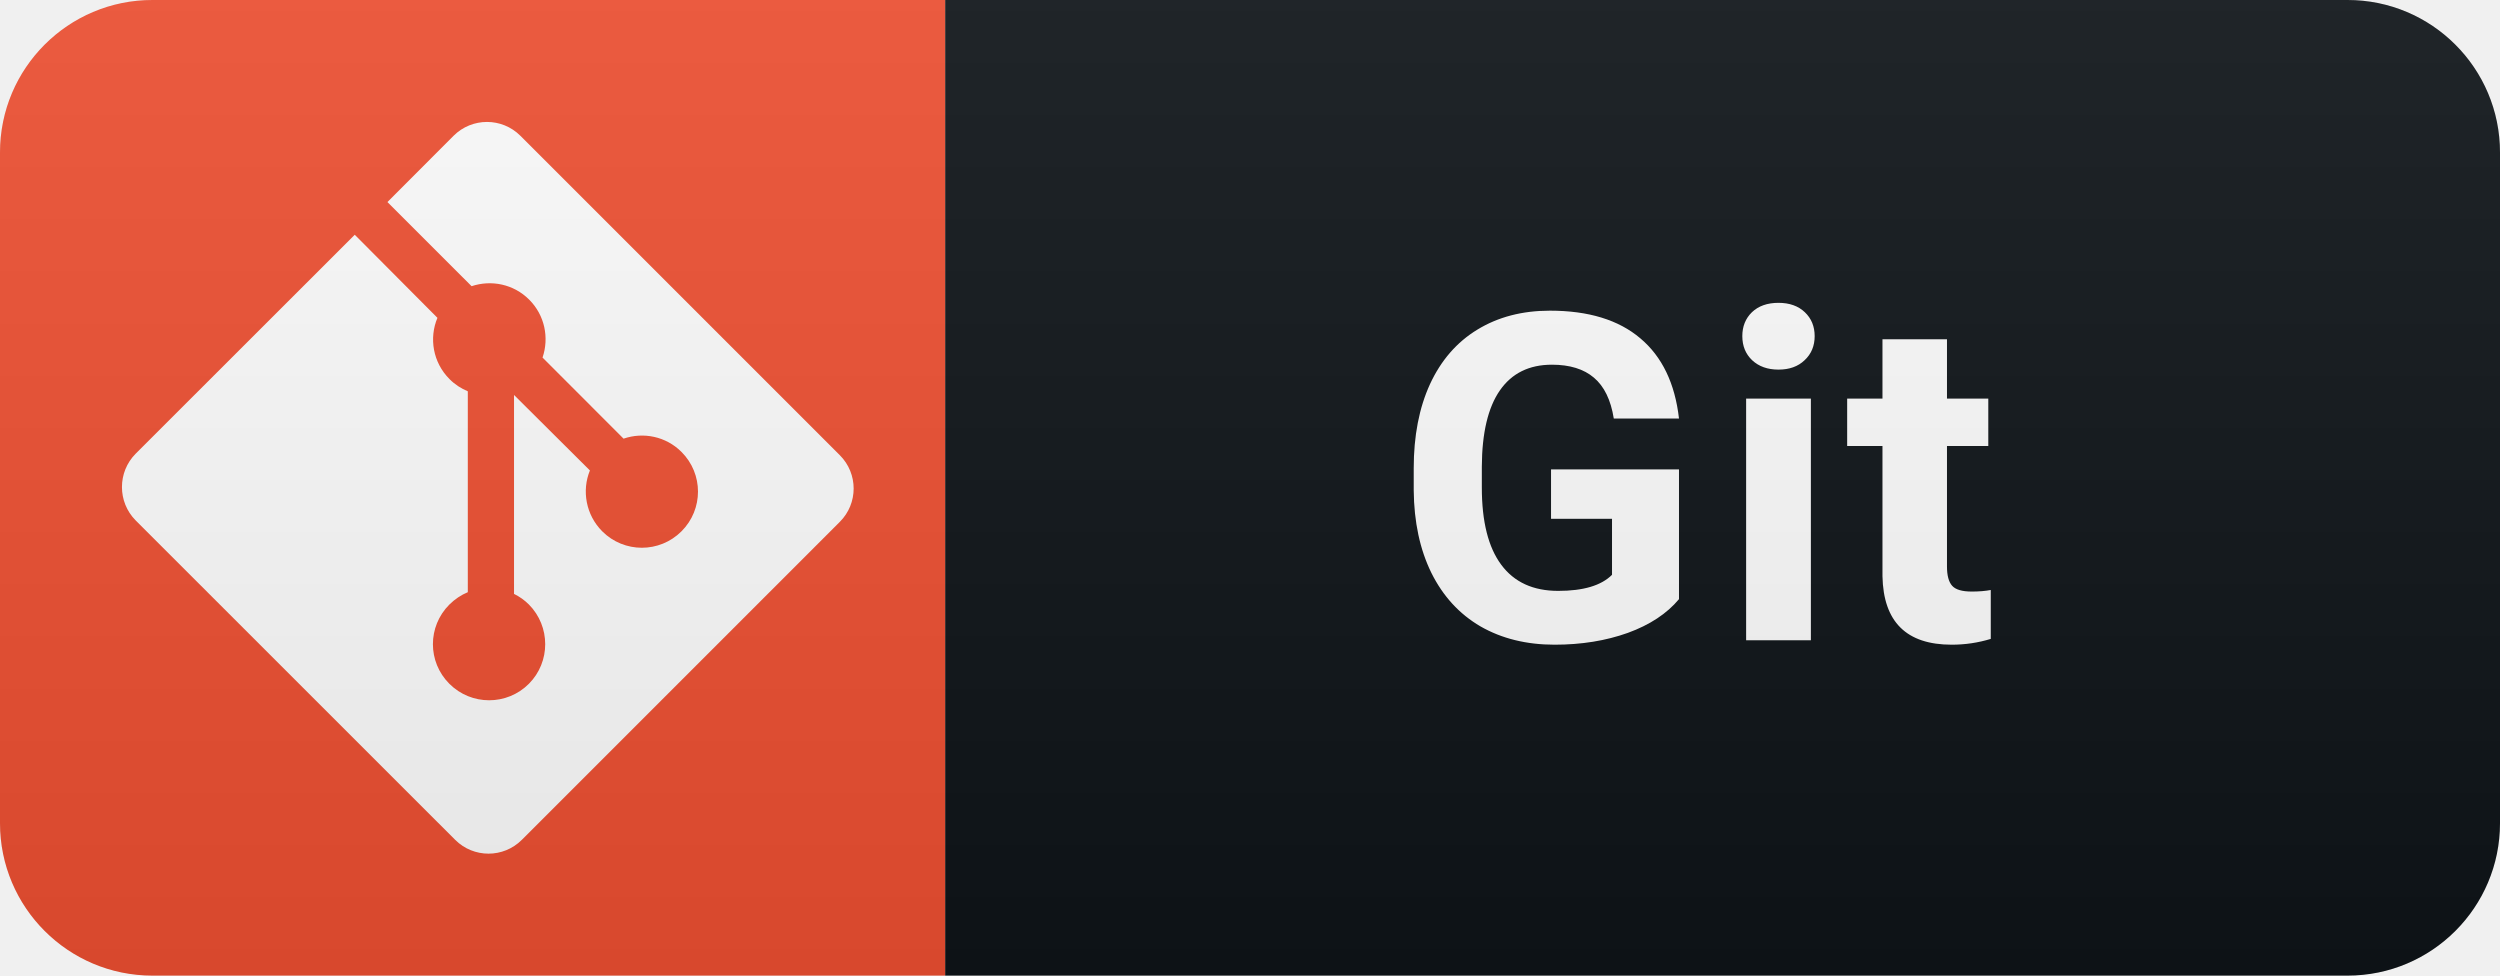
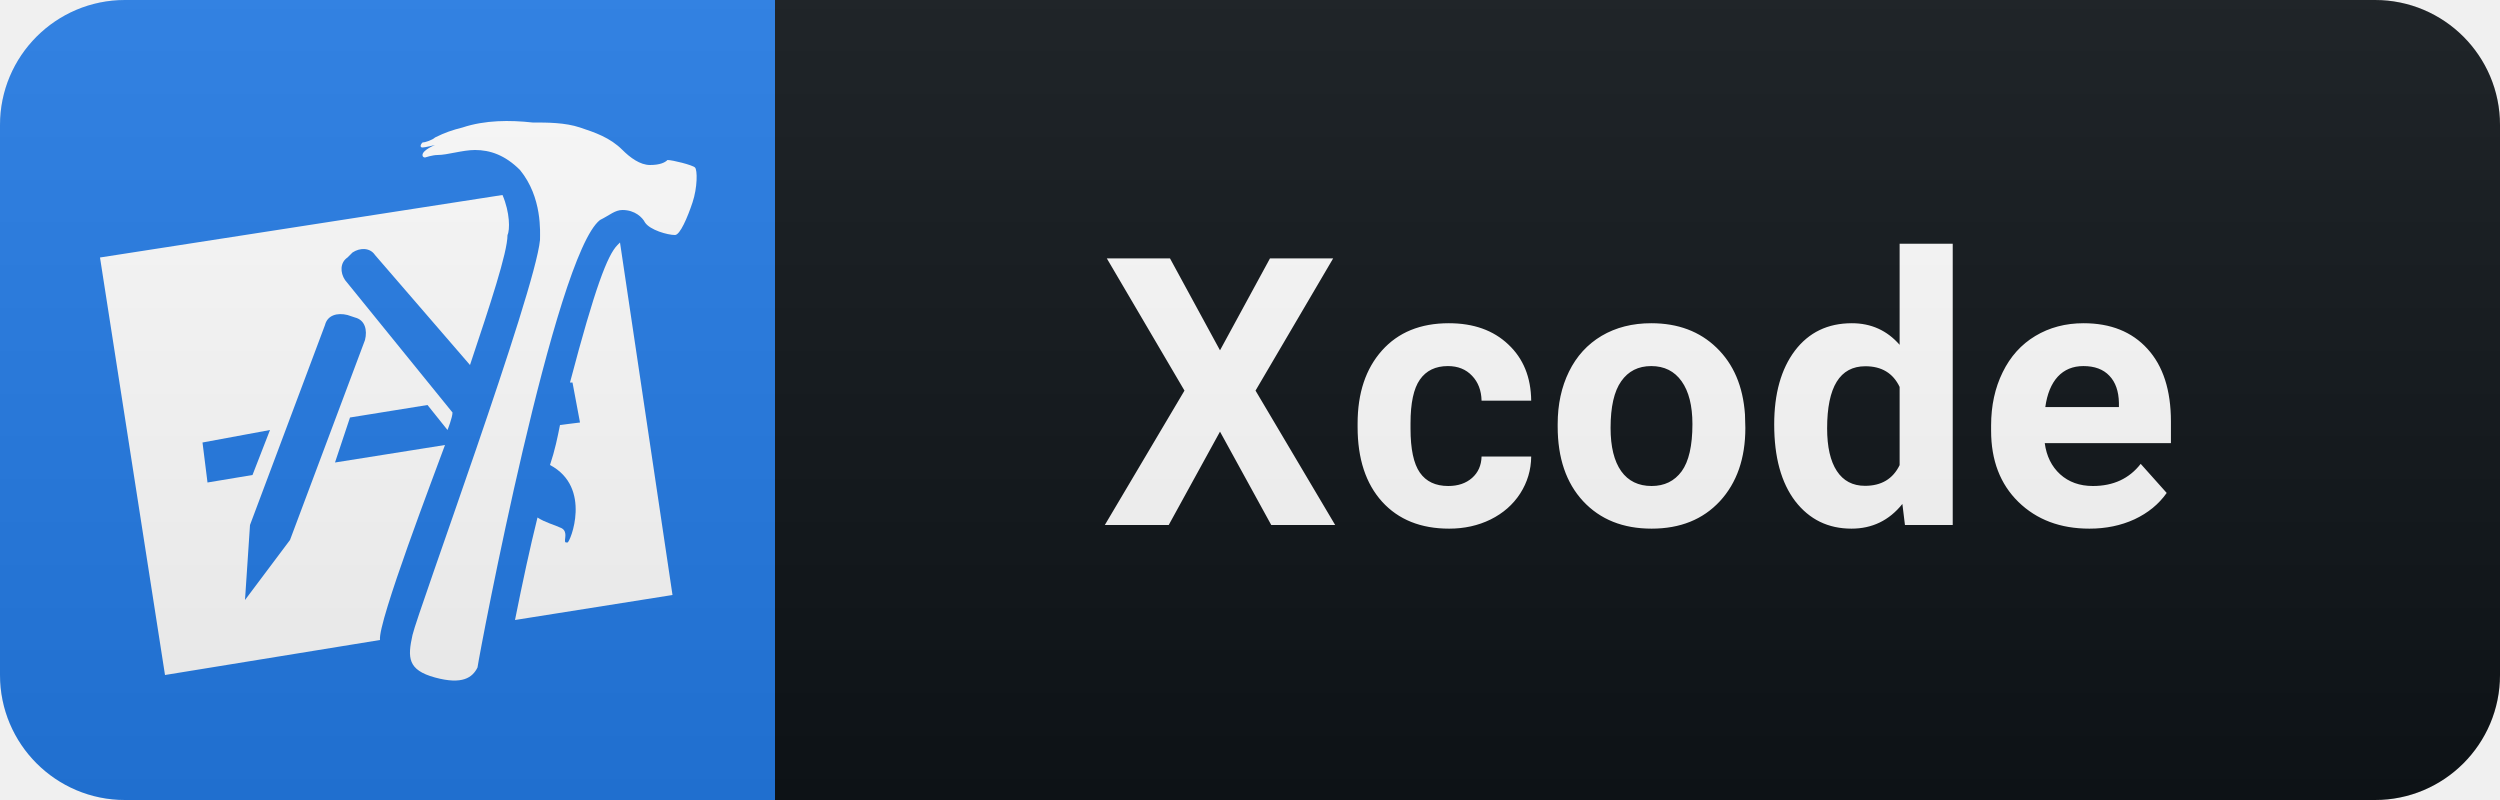
- <svg xmlns="http://www.w3.org/2000/svg" width="82" height="32" viewBox="0 0 82 32" fill="none">
-   <path d="M77 0H31V32H77C79.761 32 82 29.761 82 27V5C82 2.239 79.761 0 77 0Z" fill="#0F1418" />
-   <path d="M31 0H5C2.239 0 0 2.239 0 5V27C0 29.761 2.239 32 5 32H31V0Z" fill="#F05032" />
-   <g clip-path="url(#clip0)">
-     <path d="M27.546 14.93L17.067 4.452C16.463 3.849 15.485 3.849 14.879 4.452L12.708 6.627L15.468 9.387C16.113 9.172 16.847 9.317 17.357 9.828C17.873 10.343 18.015 11.086 17.795 11.728L20.453 14.388C21.098 14.165 21.84 14.31 22.353 14.823C23.074 15.543 23.074 16.707 22.353 17.427C21.634 18.146 20.472 18.146 19.753 17.427C19.214 16.886 19.079 16.09 19.349 15.431L16.86 12.955V19.48C17.036 19.566 17.202 19.683 17.348 19.828C18.061 20.549 18.061 21.711 17.348 22.428C16.629 23.149 15.459 23.149 14.739 22.428C14.02 21.709 14.02 20.549 14.739 19.83C14.921 19.65 15.126 19.514 15.344 19.424V12.835C15.127 12.744 14.92 12.613 14.744 12.434C14.199 11.889 14.068 11.092 14.348 10.425L11.636 7.7L4.45 14.881C3.85 15.486 3.85 16.465 4.45 17.07L14.93 27.547C15.534 28.151 16.512 28.151 17.116 27.547L27.546 17.117C28.151 16.514 28.151 15.535 27.546 14.93Z" fill="white" />
-   </g>
-   <path d="M55.071 19.652C54.675 20.126 54.116 20.495 53.394 20.758C52.671 21.017 51.87 21.146 50.991 21.146C50.069 21.146 49.258 20.946 48.56 20.546C47.866 20.141 47.329 19.555 46.948 18.788C46.572 18.021 46.38 17.121 46.37 16.085V15.36C46.37 14.296 46.548 13.376 46.904 12.599C47.266 11.818 47.783 11.222 48.457 10.812C49.136 10.397 49.929 10.19 50.838 10.19C52.102 10.19 53.091 10.492 53.804 11.098C54.517 11.698 54.939 12.575 55.071 13.727H52.932C52.835 13.117 52.617 12.67 52.28 12.387C51.948 12.104 51.489 11.962 50.904 11.962C50.156 11.962 49.588 12.243 49.197 12.804C48.806 13.366 48.609 14.201 48.604 15.309V15.99C48.604 17.108 48.816 17.953 49.241 18.524C49.666 19.096 50.288 19.381 51.109 19.381C51.934 19.381 52.522 19.206 52.874 18.854V17.016H50.874V15.397H55.071V19.652ZM59.397 21H57.273V13.075H59.397V21ZM57.148 11.024C57.148 10.707 57.253 10.446 57.463 10.241C57.678 10.036 57.968 9.933 58.334 9.933C58.696 9.933 58.984 10.036 59.199 10.241C59.414 10.446 59.521 10.707 59.521 11.024C59.521 11.347 59.411 11.61 59.191 11.815C58.977 12.021 58.691 12.123 58.334 12.123C57.978 12.123 57.69 12.021 57.47 11.815C57.255 11.61 57.148 11.347 57.148 11.024ZM63.861 11.127V13.075H65.216V14.628H63.861V18.583C63.861 18.876 63.917 19.086 64.03 19.213C64.142 19.34 64.357 19.403 64.674 19.403C64.909 19.403 65.116 19.386 65.297 19.352V20.956C64.882 21.083 64.454 21.146 64.015 21.146C62.531 21.146 61.774 20.397 61.745 18.898V14.628H60.587V13.075H61.745V11.127H63.861Z" fill="white" />
-   <path d="M77 0H5C2.239 0 0 2.239 0 5V27C0 29.761 2.239 32 5 32H77C79.761 32 82 29.761 82 27V5C82 2.239 79.761 0 77 0Z" fill="url(#paint0_linear)" />
+ <svg xmlns="http://www.w3.org/2000/svg" width="100" height="32" viewBox="0 0 100 32" fill="none">
+   <path d="M95 0H31V32H95C97.761 32 100 29.761 100 27V5C100 2.239 97.761 0 95 0Z" fill="#0F1418" />
+   <path d="M31 0H5C2.239 0 0 2.239 0 5V27C0 29.761 2.239 32 5 32H31V0Z" fill="#247CE6" />
+   <path d="M24 8.8C24.4 8.6 24.6 8.4 24.9 8.4C25.4 8.4 25.7 8.7 25.8 8.9C26 9.2 26.7 9.4 27 9.4C27.2 9.4 27.5 8.7 27.7 8.1C27.9 7.5 27.9 6.8 27.8 6.7C27.7 6.6 26.9 6.4 26.7 6.4C26.6 6.5 26.4 6.6 26 6.6C25.6 6.6 25.2 6.3 24.9 6C24.4 5.5 23.8 5.3 23.2 5.1C22.6 4.9 21.9 4.9 21.3 4.9C20.4 4.8 19.4 4.8 18.5 5.1C18.1 5.2 17.8 5.3 17.4 5.5C17.3 5.6 17 5.7 16.9 5.7C16.8 5.8 16.8 5.9 16.9 5.9C17 5.9 17.4 5.8 17.4 5.8C17.4 5.8 16.9 6 16.9 6.2C16.9 6.3 17 6.3 17 6.3C17 6.3 17.3 6.2 17.5 6.2C17.9 6.2 18.5 6 19 6C19.6 6 20.2 6.2 20.8 6.8C21.7 7.9 21.6 9.3 21.6 9.6C21.4 11.7 16.7 24.5 16.5 25.4C16.3 26.3 16.3 26.8 17.4 27.1C18.5 27.4 18.9 27.1 19.1 26.7C19.2 26 22.2 10.2 24 8.8ZM20.1 7.8L4 10.3L6.6 27L15.2 25.6C15.1 24.9 17.4 18.9 17.8 17.8L13.4 18.5L14 16.7L17.1 16.2L17.9 17.2C17.9 17.2 18.1 16.7 18.1 16.5L13.8 11.2C13.6 10.9 13.6 10.5 13.9 10.3L14.1 10.1C14.4 9.9 14.8 9.9 15 10.2L18.8 14.6C19.6 12.2 20.3 10.1 20.3 9.4C20.4 9.2 20.4 8.5 20.1 7.8ZM8.1 17.7L10.8 17.2L10.1 19L8.3 19.3L8.1 17.7ZM13.9 12.6L14.2 12.7C14.6 12.8 14.7 13.2 14.6 13.6L11.6 21.6L9.8 24L10 21L13 13C13.1 12.6 13.5 12.5 13.9 12.6ZM24.7 9.8C24.3 10.2 23.8 11.5 22.8 15.3H22.9L23.2 16.9L22.4 17C22.3 17.5 22.2 18 22 18.6C23.7 19.5 22.8 21.7 22.7 21.7C22.6 21.7 22.6 21.7 22.6 21.6C22.6 21.5 22.7 21.2 22.4 21.1C22.2 21 21.8 20.9 21.5 20.7C21.2 21.9 20.9 23.3 20.6 24.8L26.9 23.8L24.8 9.7L24.7 9.8Z" fill="white" />
+   <path d="M48.8 14.013L50.799 10.336H53.326L50.221 15.624L53.407 21H50.85L48.8 17.265L46.749 21H44.193L47.379 15.624L44.273 10.336H46.8L48.8 14.013ZM57.93 19.44C58.321 19.44 58.638 19.332 58.882 19.118C59.126 18.903 59.253 18.617 59.263 18.261H61.248C61.243 18.798 61.096 19.291 60.808 19.74C60.52 20.185 60.125 20.531 59.622 20.78C59.124 21.024 58.572 21.146 57.967 21.146C56.834 21.146 55.94 20.788 55.286 20.07C54.632 19.347 54.304 18.351 54.304 17.081V16.942C54.304 15.722 54.629 14.748 55.279 14.02C55.928 13.293 56.819 12.929 57.952 12.929C58.943 12.929 59.736 13.212 60.332 13.778C60.933 14.34 61.238 15.089 61.248 16.027H59.263C59.253 15.617 59.126 15.285 58.882 15.031C58.638 14.772 58.316 14.643 57.915 14.643C57.422 14.643 57.048 14.823 56.795 15.185C56.546 15.541 56.421 16.122 56.421 16.928V17.148C56.421 17.963 56.546 18.549 56.795 18.905C57.044 19.262 57.422 19.44 57.93 19.44ZM62.307 16.964C62.307 16.178 62.458 15.477 62.761 14.862C63.063 14.247 63.498 13.771 64.064 13.434C64.636 13.097 65.297 12.929 66.049 12.929C67.119 12.929 67.99 13.256 68.664 13.91C69.343 14.565 69.721 15.453 69.799 16.576L69.814 17.118C69.814 18.334 69.475 19.311 68.796 20.048C68.117 20.78 67.207 21.146 66.064 21.146C64.921 21.146 64.008 20.78 63.325 20.048C62.646 19.315 62.307 18.319 62.307 17.06V16.964ZM64.423 17.118C64.423 17.87 64.565 18.446 64.848 18.847C65.131 19.242 65.537 19.44 66.064 19.44C66.577 19.44 66.977 19.245 67.265 18.854C67.553 18.459 67.697 17.829 67.697 16.964C67.697 16.227 67.553 15.656 67.265 15.251C66.977 14.845 66.572 14.643 66.049 14.643C65.532 14.643 65.131 14.845 64.848 15.251C64.565 15.651 64.423 16.273 64.423 17.118ZM70.968 16.979C70.968 15.744 71.244 14.76 71.796 14.027C72.352 13.295 73.112 12.929 74.074 12.929C74.845 12.929 75.482 13.217 75.985 13.793V9.75H78.109V21H76.198L76.095 20.158C75.568 20.817 74.889 21.146 74.059 21.146C73.126 21.146 72.377 20.78 71.81 20.048C71.249 19.311 70.968 18.288 70.968 16.979ZM73.085 17.133C73.085 17.875 73.214 18.444 73.473 18.839C73.732 19.235 74.108 19.433 74.601 19.433C75.255 19.433 75.717 19.157 75.985 18.605V15.477C75.722 14.926 75.265 14.65 74.615 14.65C73.595 14.65 73.085 15.477 73.085 17.133ZM83.577 21.146C82.415 21.146 81.468 20.79 80.736 20.077C80.008 19.364 79.644 18.415 79.644 17.228V17.023C79.644 16.227 79.798 15.517 80.106 14.892C80.413 14.262 80.848 13.778 81.409 13.441C81.976 13.1 82.62 12.929 83.343 12.929C84.427 12.929 85.279 13.271 85.899 13.954C86.524 14.638 86.837 15.607 86.837 16.862V17.726H81.79C81.859 18.244 82.064 18.659 82.405 18.971C82.752 19.284 83.189 19.44 83.716 19.44C84.532 19.44 85.169 19.145 85.628 18.554L86.668 19.718C86.351 20.168 85.921 20.519 85.379 20.773C84.837 21.022 84.237 21.146 83.577 21.146ZM83.336 14.643C82.916 14.643 82.574 14.784 82.31 15.067C82.051 15.351 81.885 15.756 81.812 16.283H84.757V16.115C84.747 15.646 84.62 15.285 84.376 15.031C84.132 14.772 83.785 14.643 83.336 14.643Z" fill="white" />
+   <path d="M95 0H5C2.239 0 0 2.239 0 5V27C0 29.761 2.239 32 5 32H95C97.761 32 100 29.761 100 27V5C100 2.239 97.761 0 95 0Z" fill="url(#paint0_linear)" />
  <defs>
    <linearGradient id="paint0_linear" x1="0" y1="0" x2="0" y2="32" gradientUnits="userSpaceOnUse">
      <stop stop-color="#BBBBBB" stop-opacity="0.1" />
      <stop offset="1" stop-opacity="0.1" />
    </linearGradient>
-     <clipPath id="clip0">
-       <rect width="24" height="24" fill="white" transform="translate(4 4)" />
-     </clipPath>
  </defs>
</svg>
